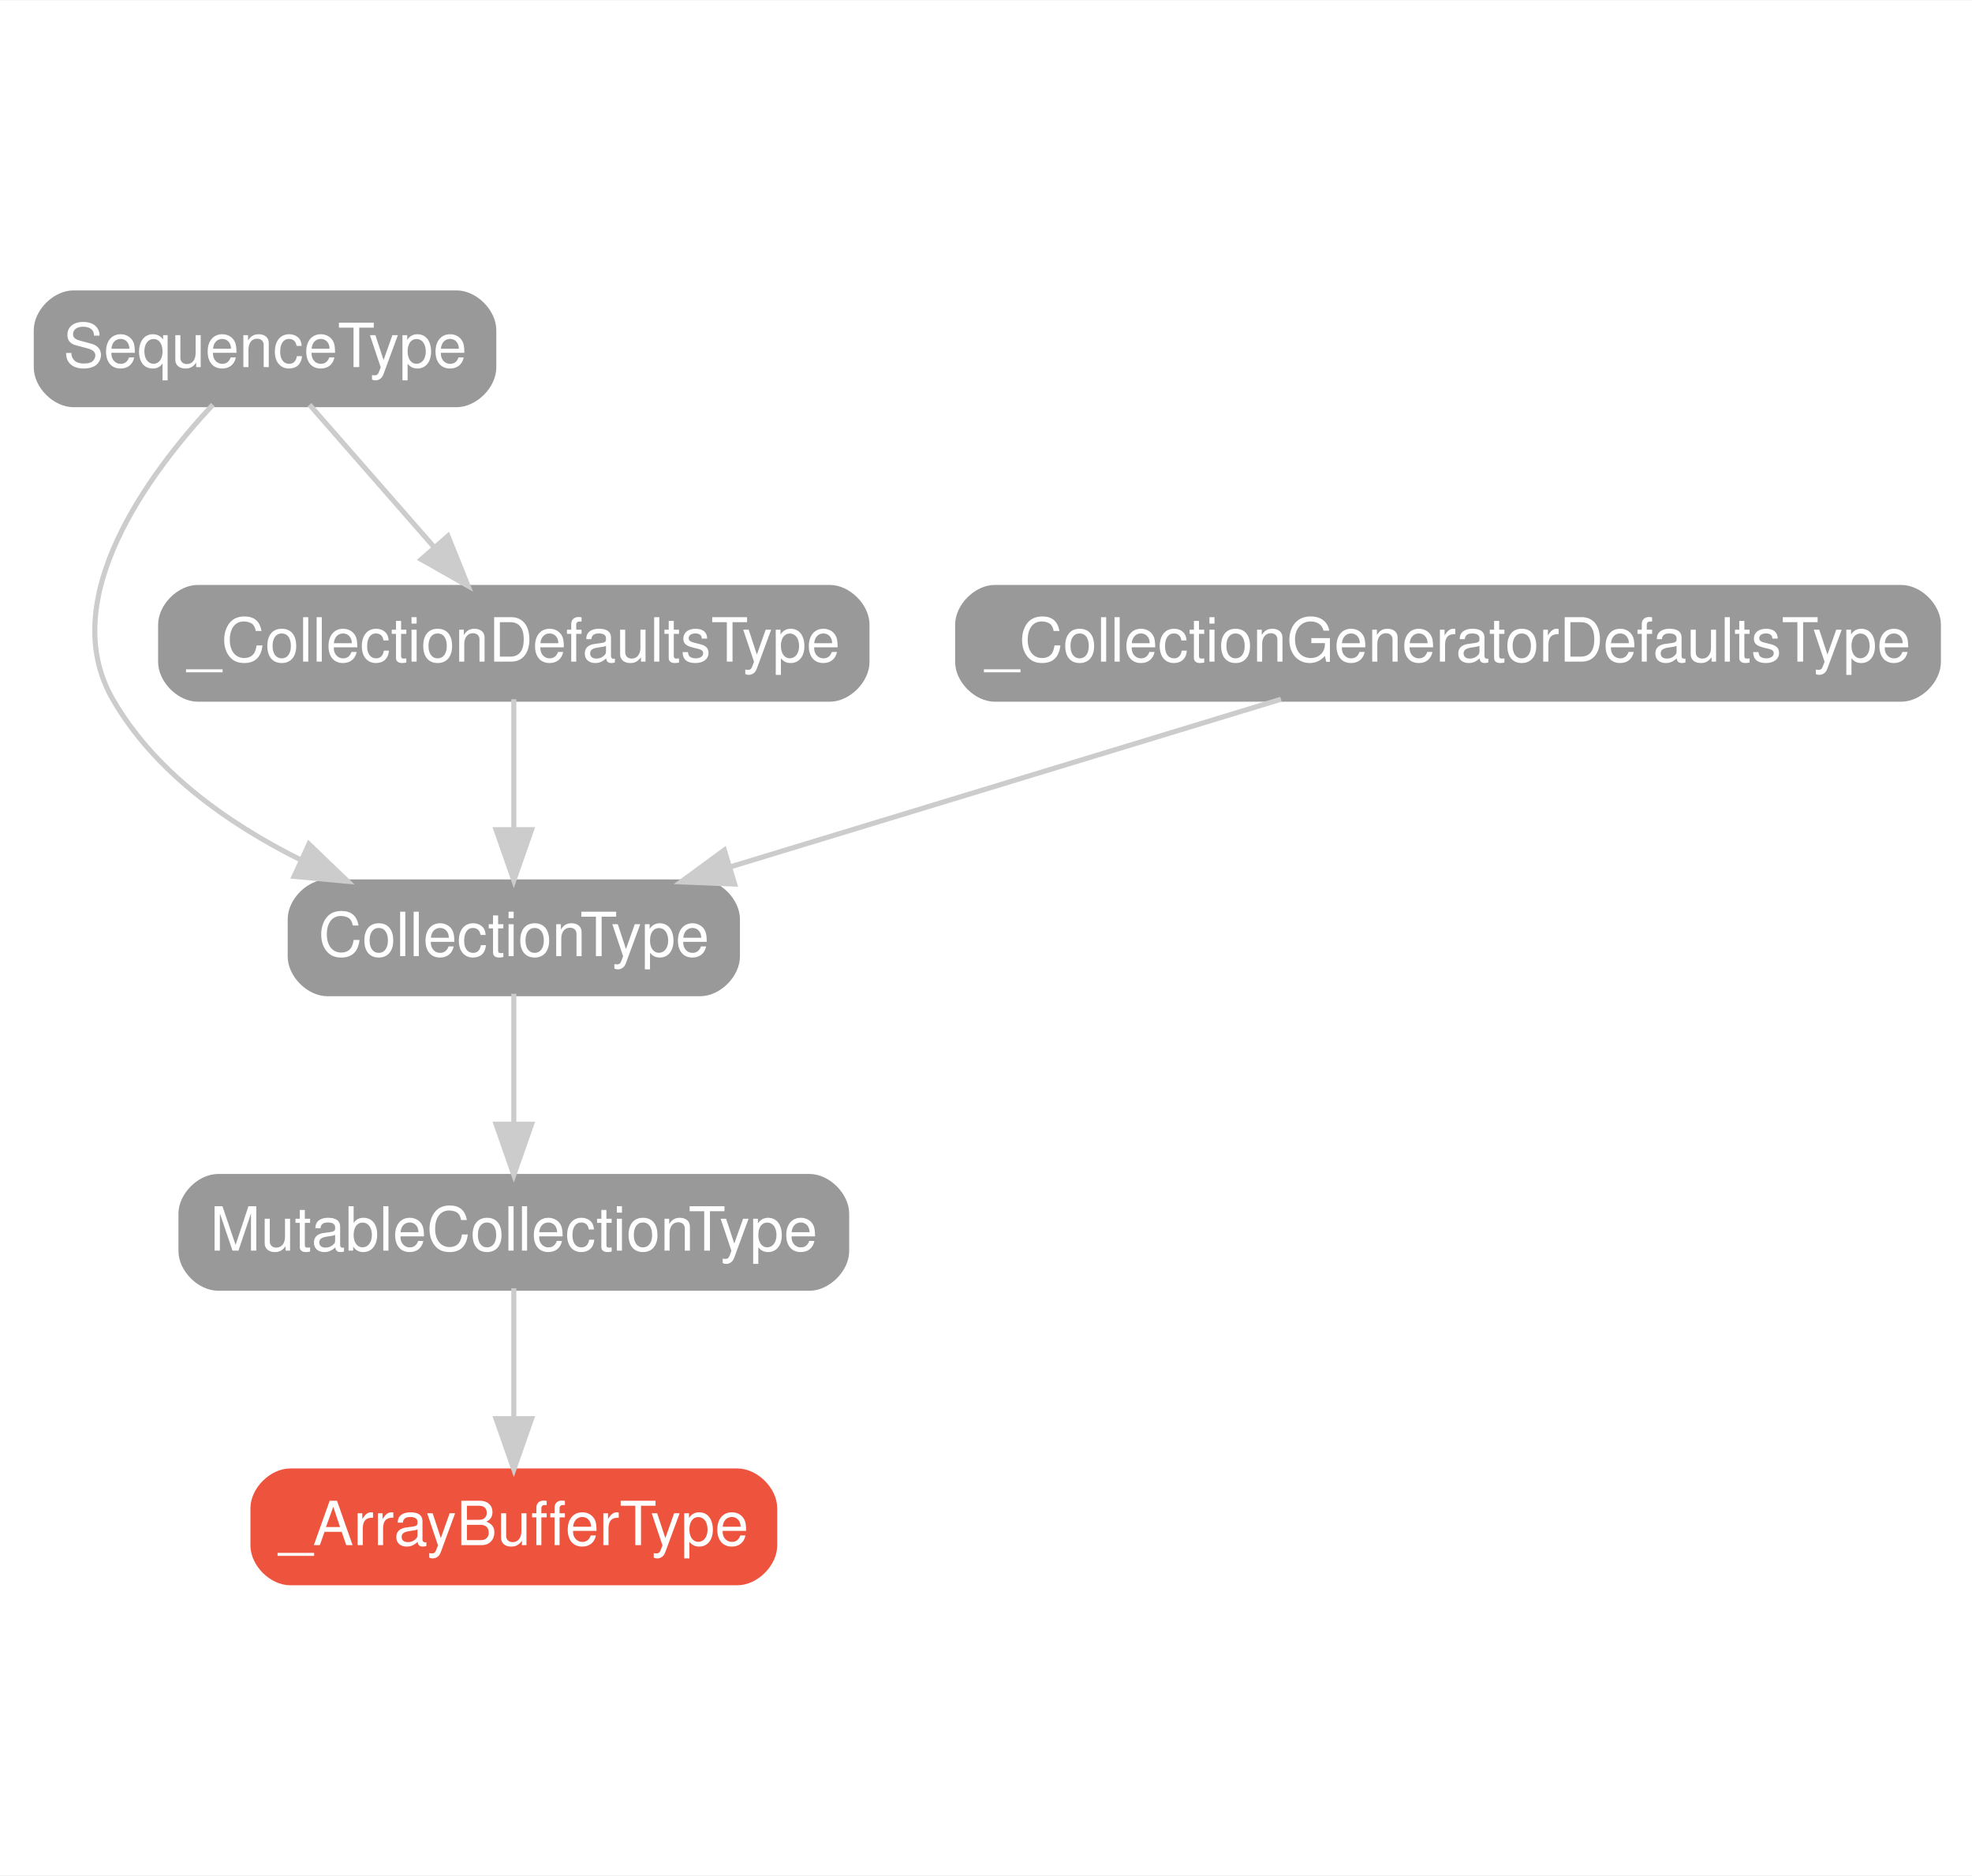
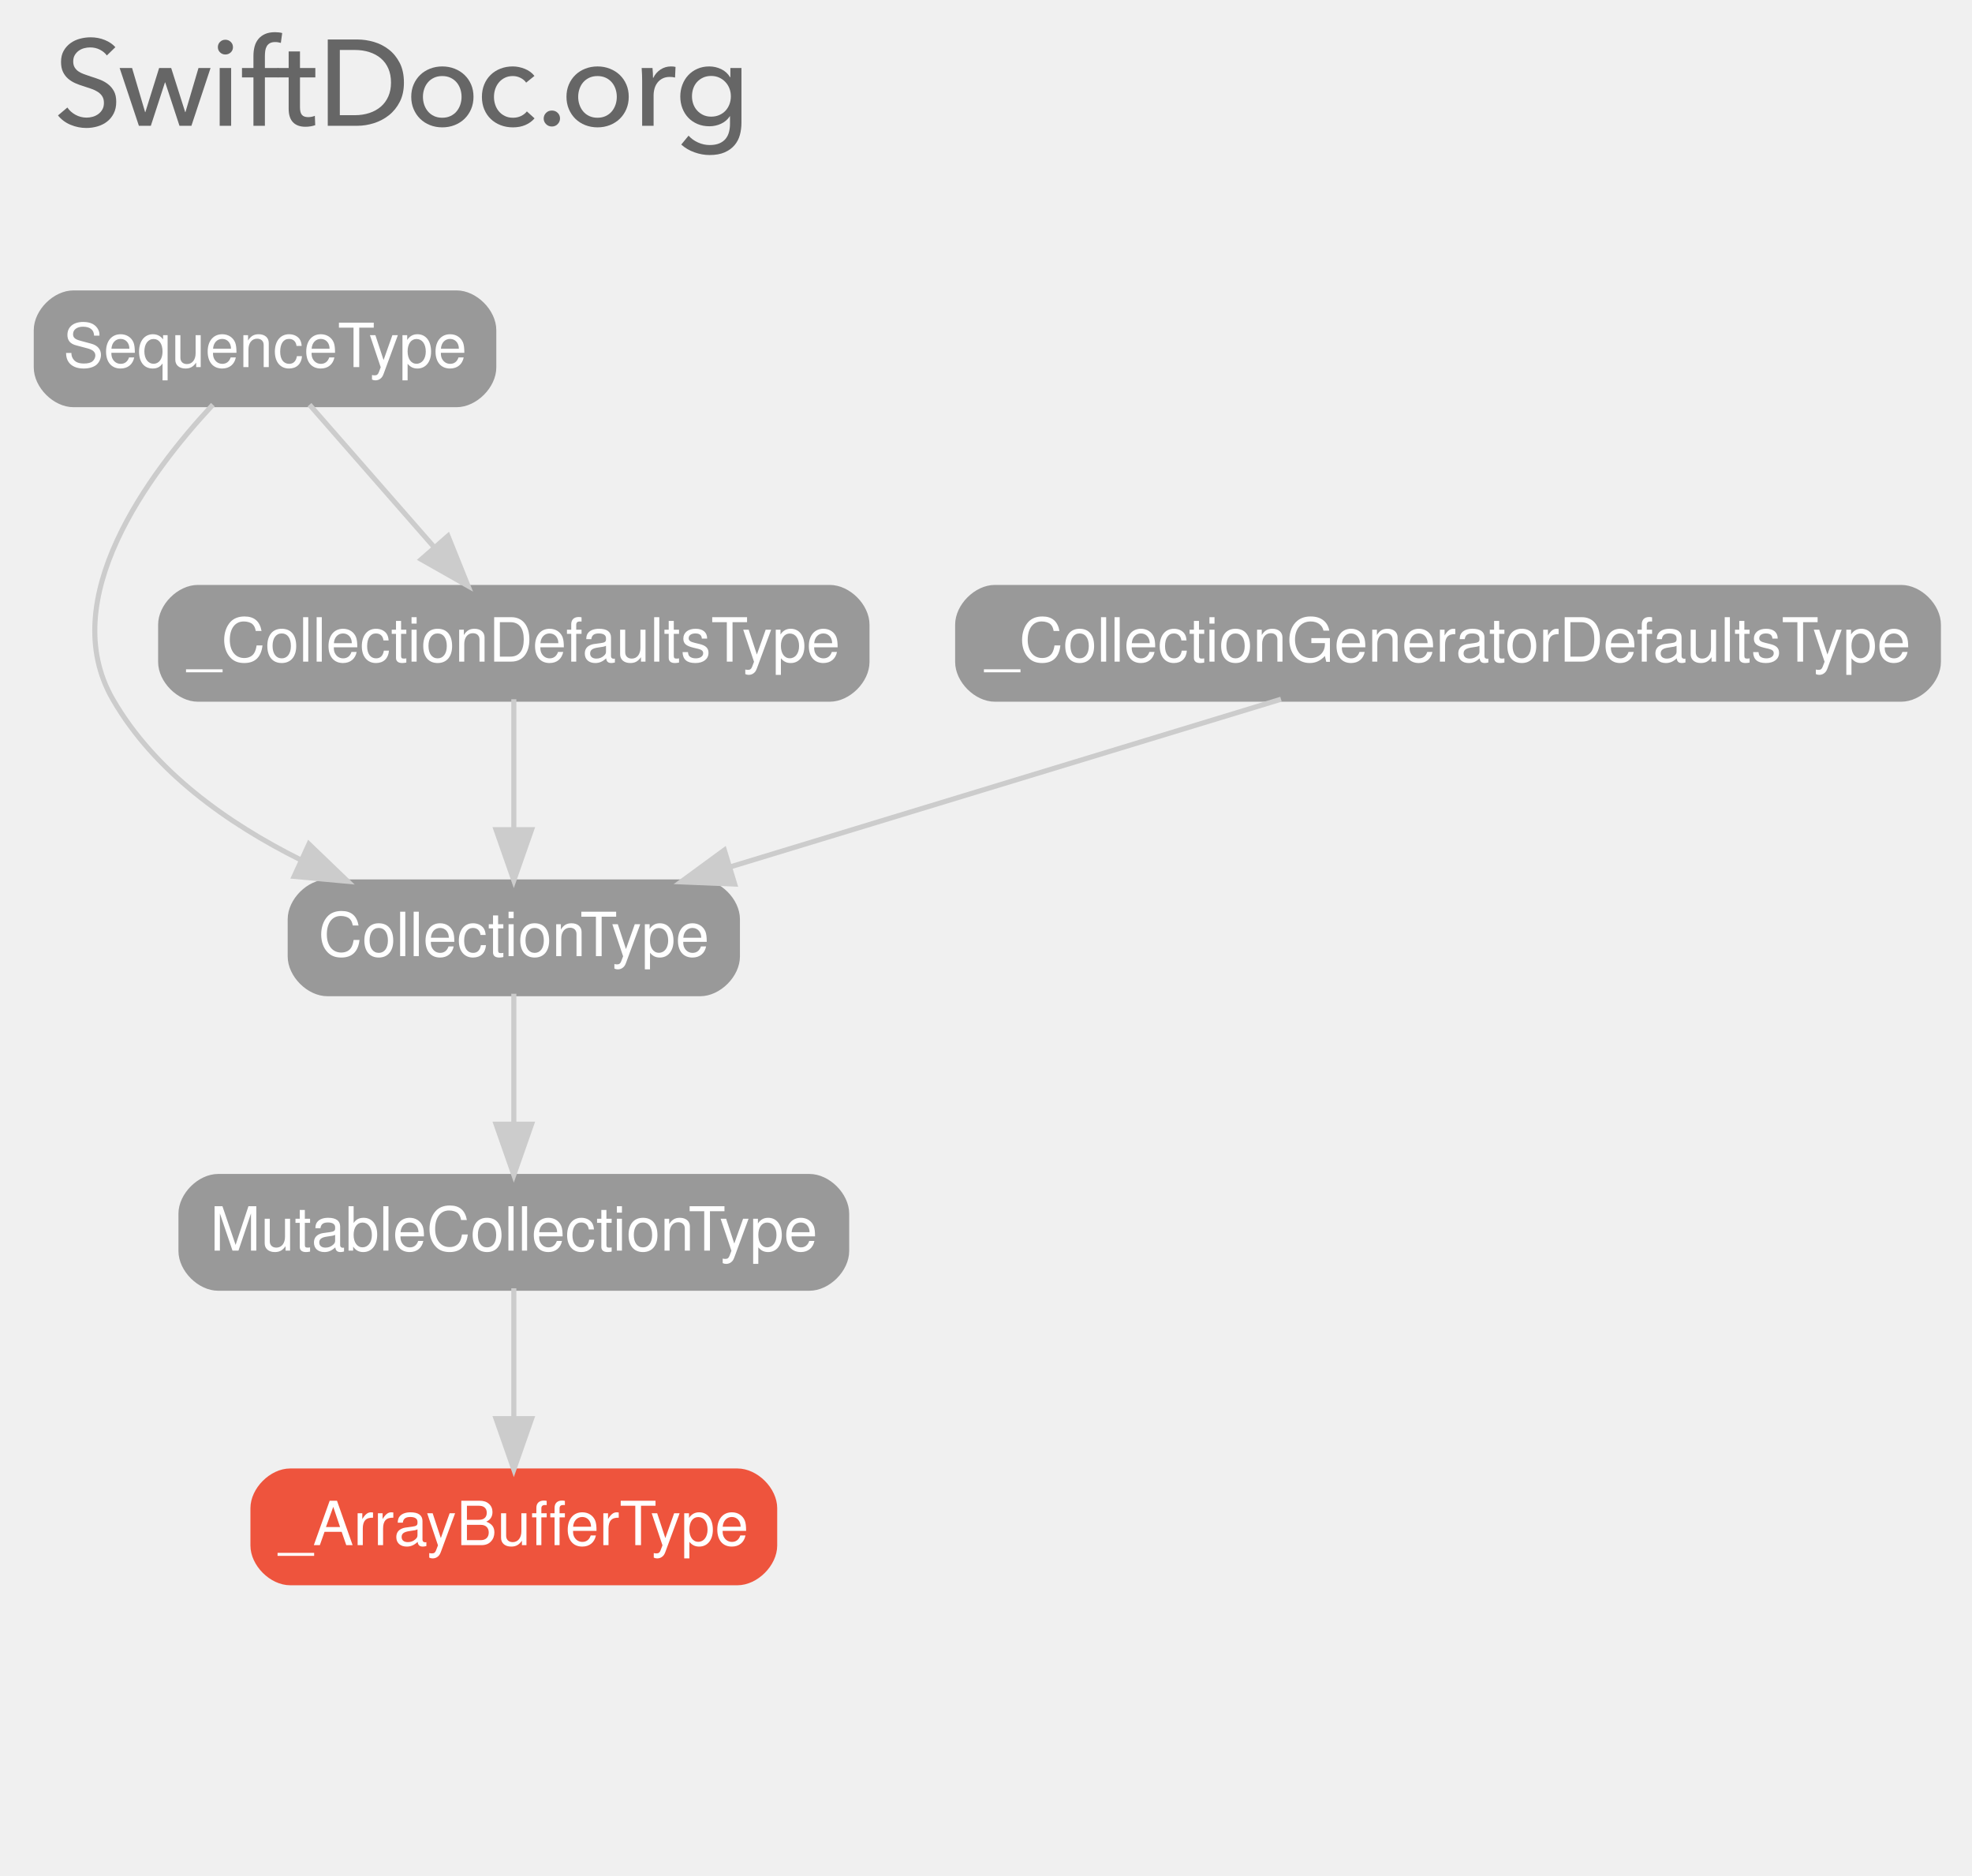
<svg xmlns="http://www.w3.org/2000/svg" xmlns:xlink="http://www.w3.org/1999/xlink" width="388pt" height="369pt" viewBox="0.00 0.00 388.40 369.20">
  <g id="graph0" class="graph" transform="scale(1 1) rotate(0) translate(7.2 311.6)">
-     <polygon fill="white" stroke="none" points="-7.2,57.6 -7.2,-311.6 381.2,-311.6 381.2,57.6 -7.2,57.6" />
+     <g transform="translate(0 -311.6)">
+       <g>
+         <path fill="#666666" d="M13.846,10.832c-0.336-0.464-0.792-0.844-1.368-1.14s-1.224-0.444-1.944-0.444         c-0.384,0-0.772,0.052-1.164,0.156C8.977,9.509,8.622,9.677,8.301,9.908c-0.32,0.232-0.58,0.52-0.78,0.864         c-0.2,0.344-0.3,0.756-0.3,1.236c0,0.464,0.092,0.852,0.276,1.164c0.184,0.312,0.432,0.576,0.744,0.792s0.68,0.4,1.104,0.552         c0.423,0.152,0.876,0.309,1.356,0.468c0.576,0.177,1.16,0.376,1.752,0.601c0.592,0.224,1.128,0.52,1.608,0.888         s0.872,0.828,1.176,1.38s0.456,1.252,0.456,2.101c0,0.88-0.164,1.644-0.492,2.292c-0.328,0.647-0.765,1.184-1.308,1.607         c-0.544,0.424-1.172,0.74-1.884,0.948s-1.444,0.312-2.196,0.312c-1.072,0-2.108-0.208-3.108-0.624         c-1-0.415-1.828-1.031-2.484-1.848l1.848-1.56c0.4,0.592,0.936,1.071,1.608,1.439c0.672,0.368,1.399,0.552,2.184,0.552         c0.4,0,0.8-0.056,1.2-0.168c0.4-0.111,0.764-0.288,1.092-0.527c0.328-0.24,0.596-0.54,0.804-0.9         c0.208-0.36,0.312-0.796,0.312-1.308s-0.108-0.94-0.324-1.284c-0.216-0.344-0.508-0.636-0.876-0.876s-0.796-0.444-1.284-0.612         c-0.488-0.168-1.004-0.34-1.548-0.516c-0.544-0.16-1.08-0.356-1.608-0.588c-0.528-0.232-1-0.528-1.416-0.889         c-0.416-0.359-0.752-0.804-1.008-1.332c-0.256-0.527-0.384-1.184-0.384-1.968c0-0.848,0.172-1.576,0.516-2.184         c0.344-0.608,0.792-1.112,1.344-1.512c0.552-0.4,1.176-0.692,1.872-0.876c0.696-0.184,1.396-0.276,2.1-0.276         c0.992,0,1.92,0.176,2.784,0.528c0.864,0.352,1.56,0.824,2.088,1.416L13.846,10.832z" />
+         <path fill="#666666" d="M18.813,13.304l2.568,8.688h0.048l2.712-8.688h2.376l2.76,8.688h0.048l2.568-8.688h2.376L30.501,24.68         h-2.352l-2.808-8.544h-0.048l-2.784,8.544h-2.352l-3.792-11.376H18.813z" />
+         <path fill="#666666" d="M38.685,9.2c0,0.416-0.147,0.76-0.44,1.032c-0.294,0.272-0.647,0.408-1.06,0.408s-0.762-0.14-1.047-0.42         c-0.286-0.28-0.429-0.62-0.429-1.02c0-0.416,0.143-0.764,0.429-1.044c0.286-0.28,0.635-0.42,1.047-0.42s0.766,0.14,1.06,0.42         C38.538,8.437,38.685,8.784,38.685,9.2z M38.325,24.68h-2.256V13.304h2.256V24.68z" />
+         <path fill="#666666" d="M47.613,15.152h-2.64v9.528h-2.256v-9.528h-2.256v-1.848h2.256v-2.376c0-0.672,0.076-1.292,0.228-1.86         c0.152-0.568,0.4-1.06,0.744-1.476c0.344-0.416,0.784-0.744,1.32-0.984c0.536-0.24,1.188-0.36,1.956-0.36         c0.544,0,1.016,0.056,1.416,0.168l-0.264,1.944c-0.176-0.048-0.352-0.088-0.528-0.12c-0.176-0.032-0.376-0.048-0.6-0.048         c-0.432,0-0.78,0.076-1.044,0.228c-0.264,0.152-0.468,0.356-0.612,0.612s-0.24,0.548-0.288,0.876         c-0.048,0.328-0.072,0.668-0.072,1.02v2.376h2.64V15.152z" />
+         <path fill="#666666" d="M54.909,15.152h-3.024v5.91c0,0.687,0.128,1.177,0.384,1.472c0.256,0.295,0.664,0.442,1.224,0.442         c0.208,0,0.432-0.021,0.672-0.065c0.24-0.044,0.456-0.11,0.648-0.198l0.072,1.848c-0.272,0.096-0.572,0.172-0.9,0.229         c-0.328,0.056-0.668,0.084-1.02,0.084c-1.072,0-1.892-0.296-2.46-0.889c-0.568-0.592-0.852-1.479-0.852-2.664v-6.168h-2.184         v-1.848h2.184V10.04h2.232v3.264h3.024V15.152z" />
+         <path fill="#666666" d="M57.356,7.688h5.832c1.088,0,2.176,0.16,3.264,0.48c1.088,0.32,2.072,0.824,2.952,1.512         s1.592,1.568,2.136,2.64c0.544,1.072,0.816,2.36,0.816,3.864c0,1.456-0.272,2.716-0.816,3.78s-1.256,1.943-2.136,2.64         s-1.864,1.216-2.952,1.561c-1.088,0.344-2.176,0.516-3.264,0.516h-5.832V7.688z M59.732,22.593h2.976         c1.024,0,1.972-0.145,2.844-0.432c0.872-0.288,1.624-0.704,2.256-1.248c0.632-0.544,1.124-1.216,1.476-2.017         c0.352-0.8,0.528-1.704,0.528-2.712c0-1.056-0.176-1.983-0.528-2.784c-0.353-0.8-0.844-1.468-1.476-2.004         c-0.632-0.536-1.384-0.944-2.256-1.224s-1.82-0.42-2.844-0.42h-2.976V22.593z" />
+         <path fill="#666666" d="M86.06,18.969c0,0.88-0.156,1.688-0.468,2.424c-0.312,0.736-0.744,1.372-1.296,1.908         c-0.552,0.536-1.204,0.952-1.956,1.248c-0.752,0.296-1.56,0.443-2.424,0.443c-0.864,0-1.672-0.147-2.424-0.443         c-0.752-0.296-1.4-0.712-1.944-1.248c-0.544-0.536-0.972-1.172-1.284-1.908c-0.312-0.735-0.468-1.544-0.468-2.424         s0.156-1.684,0.468-2.412c0.312-0.728,0.74-1.356,1.284-1.884c0.543-0.528,1.191-0.939,1.944-1.236         c0.752-0.296,1.56-0.444,2.424-0.444c0.864,0,1.672,0.148,2.424,0.444c0.752,0.297,1.404,0.708,1.956,1.236         c0.552,0.527,0.984,1.156,1.296,1.884C85.904,17.285,86.06,18.089,86.06,18.969z M83.708,18.98c0-0.542-0.084-1.061-0.252-1.556         c-0.169-0.494-0.414-0.929-0.734-1.304s-0.718-0.674-1.192-0.897s-1.015-0.335-1.625-0.335c-0.61,0-1.152,0.111-1.625,0.335         c-0.474,0.224-0.871,0.522-1.191,0.897c-0.321,0.375-0.566,0.81-0.734,1.304C76.184,17.92,76.1,18.438,76.1,18.98         c0,0.543,0.084,1.062,0.253,1.556c0.168,0.495,0.413,0.934,0.734,1.316c0.321,0.383,0.718,0.686,1.191,0.909         c0.473,0.224,1.015,0.335,1.625,0.335c0.61,0,1.151-0.111,1.625-0.335s0.871-0.526,1.192-0.909s0.565-0.821,0.734-1.316         C83.624,20.042,83.708,19.523,83.708,18.98z" />
+         <path fill="#666666" d="M96.428,16.184c-0.24-0.368-0.6-0.676-1.08-0.924s-0.992-0.372-1.536-0.372         c-0.592,0-1.116,0.112-1.572,0.336c-0.456,0.225-0.844,0.524-1.164,0.9c-0.32,0.376-0.564,0.812-0.732,1.308         s-0.252,1.017-0.252,1.56c0,0.545,0.084,1.064,0.252,1.561s0.412,0.933,0.732,1.308c0.32,0.376,0.712,0.677,1.176,0.9         c0.464,0.225,0.992,0.336,1.584,0.336c0.576,0,1.1-0.111,1.572-0.336c0.472-0.224,0.86-0.528,1.164-0.912l1.512,1.368         c-0.48,0.561-1.08,0.996-1.8,1.308c-0.72,0.312-1.536,0.468-2.448,0.468c-0.88,0-1.692-0.144-2.436-0.432         c-0.744-0.288-1.388-0.691-1.932-1.212c-0.544-0.52-0.972-1.147-1.284-1.884s-0.468-1.561-0.468-2.473         c0-0.896,0.152-1.711,0.456-2.447c0.304-0.736,0.728-1.368,1.272-1.896c0.543-0.527,1.188-0.936,1.932-1.224         c0.744-0.288,1.548-0.433,2.412-0.433c0.8,0,1.596,0.16,2.388,0.48s1.419,0.784,1.884,1.392L96.428,16.184z" />
+         <path fill="#666666" d="M103.1,23.24c0,0.417-0.152,0.784-0.456,1.104c-0.304,0.32-0.688,0.479-1.152,0.479         c-0.448,0-0.828-0.155-1.14-0.468c-0.312-0.312-0.468-0.676-0.468-1.092c0-0.432,0.152-0.804,0.456-1.116         c0.304-0.312,0.688-0.468,1.152-0.468c0.464,0,0.848,0.152,1.152,0.456C102.947,22.44,103.1,22.808,103.1,23.24z" />
+         <path fill="#666666" d="M116.635,18.969c0,0.88-0.156,1.688-0.468,2.424c-0.312,0.736-0.744,1.372-1.296,1.908         c-0.552,0.536-1.204,0.952-1.956,1.248c-0.752,0.296-1.56,0.443-2.424,0.443c-0.864,0-1.672-0.147-2.424-0.443         c-0.752-0.296-1.4-0.712-1.944-1.248c-0.544-0.536-0.972-1.172-1.284-1.908c-0.312-0.735-0.468-1.544-0.468-2.424         s0.156-1.684,0.468-2.412c0.312-0.728,0.74-1.356,1.284-1.884c0.543-0.528,1.191-0.939,1.944-1.236         c0.752-0.296,1.56-0.444,2.424-0.444c0.864,0,1.672,0.148,2.424,0.444c0.752,0.297,1.404,0.708,1.956,1.236         c0.552,0.527,0.984,1.156,1.296,1.884C116.479,17.285,116.635,18.089,116.635,18.969z M114.283,18.98         c0-0.542-0.084-1.061-0.252-1.556c-0.169-0.494-0.414-0.929-0.734-1.304s-0.718-0.674-1.192-0.897s-1.015-0.335-1.625-0.335         c-0.61,0-1.152,0.111-1.625,0.335c-0.474,0.224-0.871,0.522-1.191,0.897c-0.321,0.375-0.566,0.81-0.734,1.304         c-0.169,0.495-0.253,1.014-0.253,1.556c0,0.543,0.084,1.062,0.253,1.556c0.168,0.495,0.413,0.934,0.734,1.316         c0.321,0.383,0.718,0.686,1.191,0.909c0.473,0.224,1.015,0.335,1.625,0.335c0.61,0,1.151-0.111,1.625-0.335         s0.871-0.526,1.192-0.909s0.565-0.821,0.734-1.316C114.199,20.042,114.283,19.523,114.283,18.98z" />
+         <path fill="#666666" d="M119.251,14.577c-0.016-0.48-0.04-0.904-0.072-1.272h2.136c0.032,0.288,0.056,0.62,0.072,0.996         c0.016,0.376,0.024,0.684,0.024,0.924h0.072c0.32-0.672,0.788-1.212,1.404-1.62c0.616-0.408,1.308-0.612,2.076-0.612         c0.352,0,0.648,0.033,0.888,0.097l-0.096,2.088c-0.32-0.08-0.664-0.12-1.032-0.12c-0.544,0-1.016,0.101-1.416,0.3         c-0.4,0.2-0.732,0.468-0.996,0.805c-0.264,0.336-0.46,0.724-0.588,1.163c-0.128,0.44-0.192,0.9-0.192,1.381v5.976h-2.256v-8.928         C119.275,15.449,119.267,15.056,119.251,14.577z" />
+         <path fill="#666666" d="M128.419,26.625c0.496,0.56,1.116,1.008,1.86,1.344c0.744,0.336,1.508,0.504,2.292,0.504         c0.752,0,1.384-0.108,1.896-0.324s0.924-0.512,1.236-0.888s0.536-0.82,0.672-1.332c0.136-0.513,0.204-1.064,0.204-1.656v-1.464         h-0.048c-0.416,0.641-0.984,1.128-1.704,1.464c-0.72,0.336-1.488,0.504-2.304,0.504c-0.864,0-1.652-0.151-2.364-0.456         c-0.712-0.304-1.316-0.72-1.812-1.248c-0.496-0.527-0.88-1.147-1.152-1.859s-0.408-1.477-0.408-2.292         c0-0.816,0.136-1.584,0.408-2.305c0.272-0.72,0.656-1.348,1.152-1.884c0.496-0.535,1.096-0.96,1.8-1.271         c0.704-0.312,1.488-0.469,2.352-0.469c0.816,0,1.596,0.177,2.34,0.528c0.744,0.353,1.332,0.888,1.764,1.608h0.048v-1.824h2.184         v10.8c0,0.832-0.104,1.628-0.312,2.388c-0.208,0.76-0.56,1.433-1.056,2.017s-1.144,1.052-1.944,1.404         c-0.8,0.352-1.792,0.527-2.976,0.527c-0.992,0-1.988-0.18-2.988-0.54c-1-0.359-1.86-0.868-2.58-1.523L128.419,26.625z          M129.091,18.873c0,0.527,0.084,1.031,0.253,1.512c0.168,0.479,0.417,0.904,0.746,1.271c0.329,0.369,0.726,0.664,1.192,0.889         c0.465,0.224,0.995,0.336,1.589,0.336c0.577,0,1.107-0.104,1.589-0.312c0.481-0.207,0.891-0.491,1.228-0.852         s0.598-0.784,0.782-1.272c0.185-0.487,0.277-1.012,0.277-1.571c0-0.544-0.093-1.057-0.277-1.536         c-0.185-0.48-0.449-0.904-0.794-1.272c-0.345-0.367-0.755-0.66-1.228-0.876c-0.474-0.216-1-0.324-1.577-0.324         c-0.594,0-1.124,0.108-1.589,0.324c-0.466,0.216-0.863,0.504-1.192,0.864s-0.578,0.784-0.746,1.271         C129.175,17.812,129.091,18.329,129.091,18.873z" />
+       </g>
+       <g>
+         <a xlink:href="/" pointer-events="all" target="_top">
+           <polygon fill="none" points="0,0 145,0 145,35 0,35 0,0" />
+         </a>
+       </g>
+     </g>
    <g id="node1" class="node">
      <g id="a_node1">
-         <a xlink:href="/protocol/CollectionType/" xlink:title="CollectionType">
+         <a xlink:href="/swift-2/protocol/CollectionType/" target="_top">
          <path fill="#999999" stroke="#999999" d="M130.704,-138C130.704,-138 57.296,-138 57.296,-138 53.63,-138 49.963,-134.333 49.963,-130.667 49.963,-130.667 49.963,-123.333 49.963,-123.333 49.963,-119.667 53.63,-116 57.296,-116 57.296,-116 130.704,-116 130.704,-116 134.37,-116 138.037,-119.667 138.037,-123.333 138.037,-123.333 138.037,-130.667 138.037,-130.667 138.037,-134.333 134.37,-138 130.704,-138" />
          <text text-anchor="middle" x="94" y="-123.4" font-family="Helvetica,sans-Serif" font-size="12.00" fill="white">CollectionType</text>
        </a>
      </g>
    </g>
    <g id="node2" class="node">
      <g id="a_node2">
-         <a xlink:href="/protocol/MutableCollectionType/" xlink:title="MutableCollectionType">
+         <a xlink:href="/swift-2/protocol/MutableCollectionType/" target="_top">
          <path fill="#999999" stroke="#999999" d="M152.221,-80C152.221,-80 35.779,-80 35.779,-80 32.112,-80 28.446,-76.333 28.446,-72.667 28.446,-72.667 28.446,-65.333 28.446,-65.333 28.446,-61.667 32.112,-58 35.779,-58 35.779,-58 152.221,-58 152.221,-58 155.888,-58 159.554,-61.667 159.554,-65.333 159.554,-65.333 159.554,-72.667 159.554,-72.667 159.554,-76.333 155.888,-80 152.221,-80" />
          <text text-anchor="middle" x="94" y="-65.4" font-family="Helvetica,sans-Serif" font-size="12.00" fill="white">MutableCollectionType</text>
        </a>
      </g>
    </g>
    <g id="edge2" class="edge">
      <path fill="none" stroke="#cccccc" d="M94,-115.988C94,-108.91 94,-99.171 94,-90.478" />
      <polygon fill="#cccccc" stroke="#cccccc" points="97.5,-90.304 94,-80.304 90.5,-90.304 97.5,-90.304" />
    </g>
    <g id="node4" class="node">
      <g id="a_node4">
-         <a xlink:href="/protocol/_ArrayBufferType/" xlink:title="_ArrayBufferType">
+         <a xlink:href="/swift-2/protocol/_ArrayBufferType/" target="_top">
          <path fill="#ee543d" stroke="#ee543d" d="M138.044,-22C138.044,-22 49.956,-22 49.956,-22 46.29,-22 42.623,-18.333 42.623,-14.667 42.623,-14.667 42.623,-7.333 42.623,-7.333 42.623,-3.667 46.29,-0 49.956,-0 49.956,-0 138.044,-0 138.044,-0 141.71,-0 145.377,-3.667 145.377,-7.333 145.377,-7.333 145.377,-14.667 145.377,-14.667 145.377,-18.333 141.71,-22 138.044,-22" />
          <text text-anchor="middle" x="94" y="-7.4" font-family="Helvetica,sans-Serif" font-size="12.00" fill="white">_ArrayBufferType</text>
        </a>
      </g>
    </g>
    <g id="edge1" class="edge">
      <path fill="none" stroke="#cccccc" d="M94,-57.988C94,-50.91 94,-41.171 94,-32.478" />
      <polygon fill="#cccccc" stroke="#cccccc" points="97.5,-32.304 94,-22.304 90.5,-32.304 97.5,-32.304" />
    </g>
    <g id="node3" class="node">
      <g id="a_node3">
-         <a xlink:href="/protocol/SequenceType/" xlink:title="SequenceType">
+         <a xlink:href="/swift-2/protocol/SequenceType/" target="_top">
          <path fill="#999999" stroke="#999999" d="M82.718,-254C82.718,-254 7.282,-254 7.282,-254 3.615,-254 -0.051,-250.333 -0.051,-246.667 -0.051,-246.667 -0.051,-239.333 -0.051,-239.333 -0.051,-235.667 3.615,-232 7.282,-232 7.282,-232 82.718,-232 82.718,-232 86.385,-232 90.051,-235.667 90.051,-239.333 90.051,-239.333 90.051,-246.667 90.051,-246.667 90.051,-250.333 86.385,-254 82.718,-254" />
          <text text-anchor="middle" x="45" y="-239.4" font-family="Helvetica,sans-Serif" font-size="12.00" fill="white">SequenceType</text>
        </a>
      </g>
    </g>
    <g id="edge3" class="edge">
      <path fill="none" stroke="#cccccc" d="M34.726,-231.997C22.105,-218.446 3.681,-193.688 15,-174 23.176,-159.779 37.628,-149.542 51.955,-142.391" />
      <polygon fill="#cccccc" stroke="#cccccc" points="53.645,-145.467 61.285,-138.127 50.735,-139.101 53.645,-145.467" />
    </g>
    <g id="node5" class="node">
      <g id="a_node5">
-         <a xlink:href="/protocol/_CollectionDefaultsType/" xlink:title="_CollectionDefaultsType">
+         <a xlink:href="/swift-2/protocol/_CollectionDefaultsType/" target="_top">
          <path fill="#999999" stroke="#999999" d="M156.224,-196C156.224,-196 31.776,-196 31.776,-196 28.11,-196 24.443,-192.333 24.443,-188.667 24.443,-188.667 24.443,-181.333 24.443,-181.333 24.443,-177.667 28.11,-174 31.776,-174 31.776,-174 156.224,-174 156.224,-174 159.891,-174 163.557,-177.667 163.557,-181.333 163.557,-181.333 163.557,-188.667 163.557,-188.667 163.557,-192.333 159.891,-196 156.224,-196" />
          <text text-anchor="middle" x="94" y="-181.4" font-family="Helvetica,sans-Serif" font-size="12.00" fill="white">_CollectionDefaultsType</text>
        </a>
      </g>
    </g>
    <g id="edge6" class="edge">
      <path fill="none" stroke="#cccccc" d="M53.76,-231.988C60.573,-224.202 70.203,-213.197 78.333,-203.905" />
      <polygon fill="#cccccc" stroke="#cccccc" points="81.033,-206.134 84.984,-196.304 75.765,-201.525 81.033,-206.134" />
    </g>
    <g id="edge4" class="edge">
      <path fill="none" stroke="#cccccc" d="M94,-173.988C94,-166.91 94,-157.171 94,-148.478" />
      <polygon fill="#cccccc" stroke="#cccccc" points="97.5,-148.304 94,-138.304 90.5,-148.304 97.5,-148.304" />
    </g>
    <g id="node6" class="node">
      <g id="a_node6">
-         <a xlink:href="/protocol/_CollectionGeneratorDefaultsType/" xlink:title="_CollectionGeneratorDefaultsType">
+         <a xlink:href="/swift-2/protocol/_CollectionGeneratorDefaultsType/" target="_top">
          <path fill="#999999" stroke="#999999" d="M367.246,-196C367.246,-196 188.754,-196 188.754,-196 185.087,-196 181.421,-192.333 181.421,-188.667 181.421,-188.667 181.421,-181.333 181.421,-181.333 181.421,-177.667 185.087,-174 188.754,-174 188.754,-174 367.246,-174 367.246,-174 370.913,-174 374.579,-177.667 374.579,-181.333 374.579,-181.333 374.579,-188.667 374.579,-188.667 374.579,-192.333 370.913,-196 367.246,-196" />
          <text text-anchor="middle" x="278" y="-181.4" font-family="Helvetica,sans-Serif" font-size="12.00" fill="white">_CollectionGeneratorDefaultsType</text>
        </a>
      </g>
    </g>
    <g id="edge5" class="edge">
      <path fill="none" stroke="#cccccc" d="M245.104,-173.988C214.846,-164.779 169.796,-151.068 136.758,-141.013" />
      <polygon fill="#cccccc" stroke="#cccccc" points="137.506,-137.583 126.92,-138.019 135.468,-144.279 137.506,-137.583" />
    </g>
  </g>
</svg>
